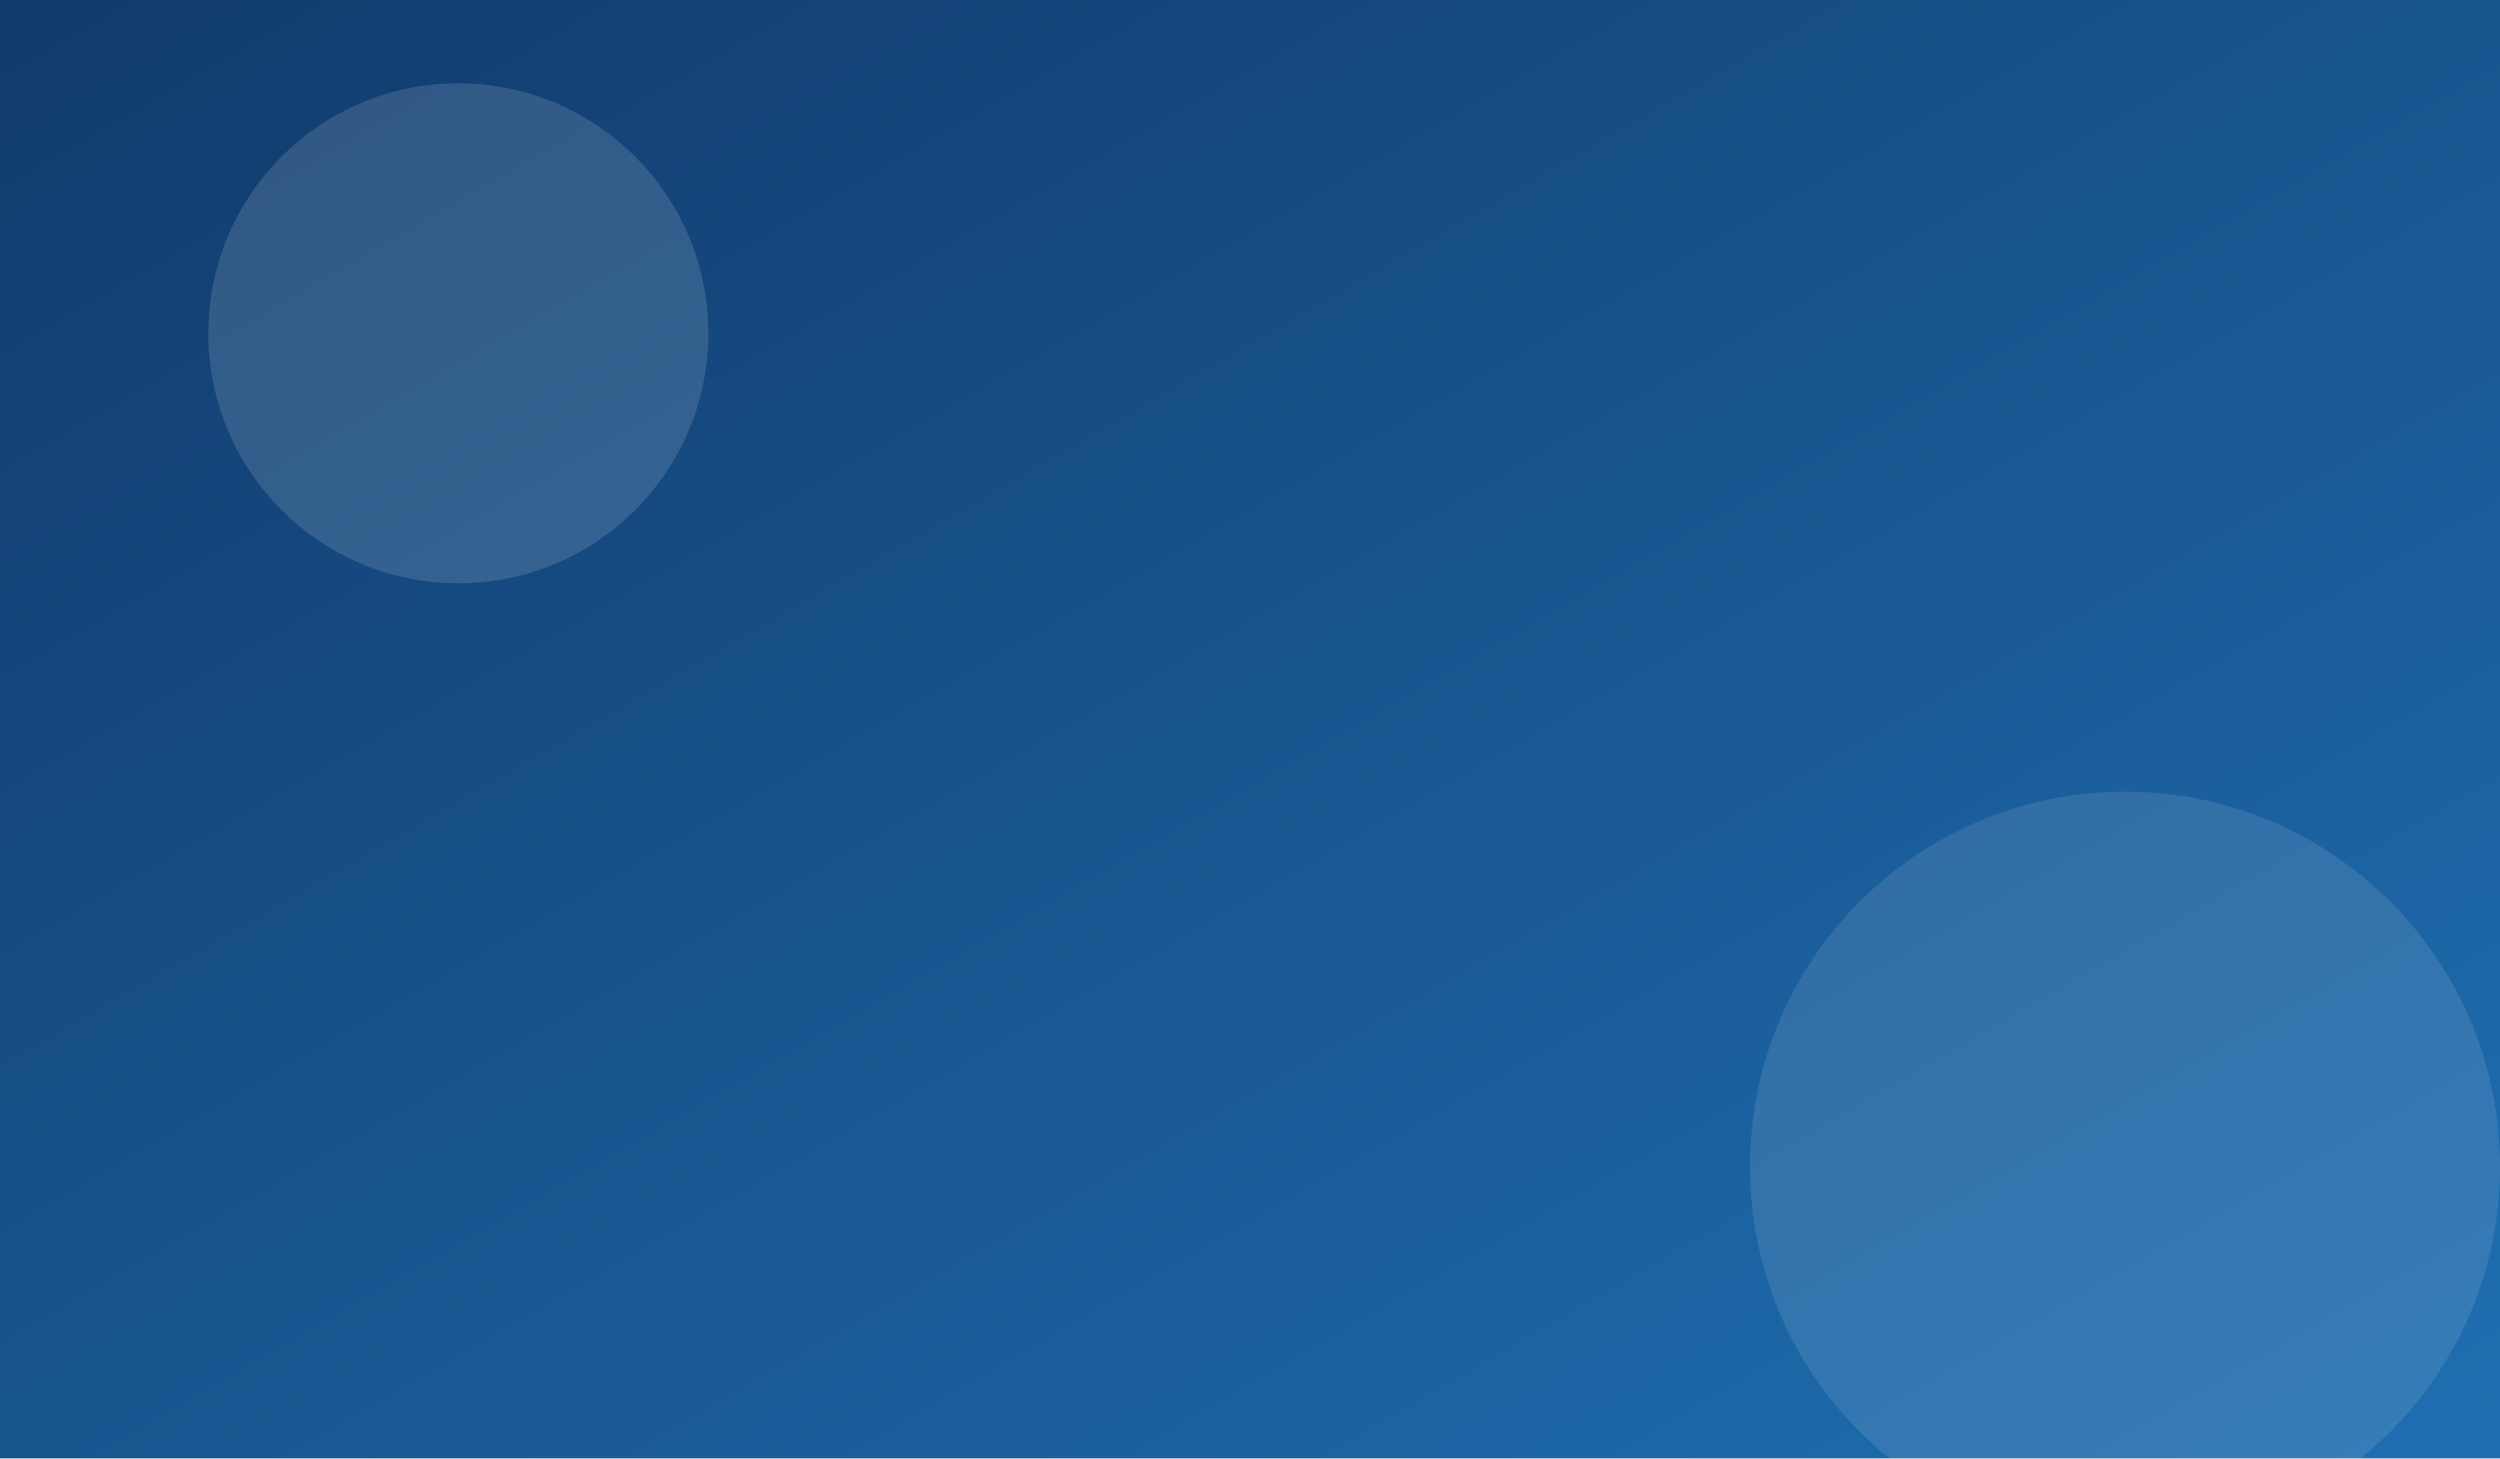
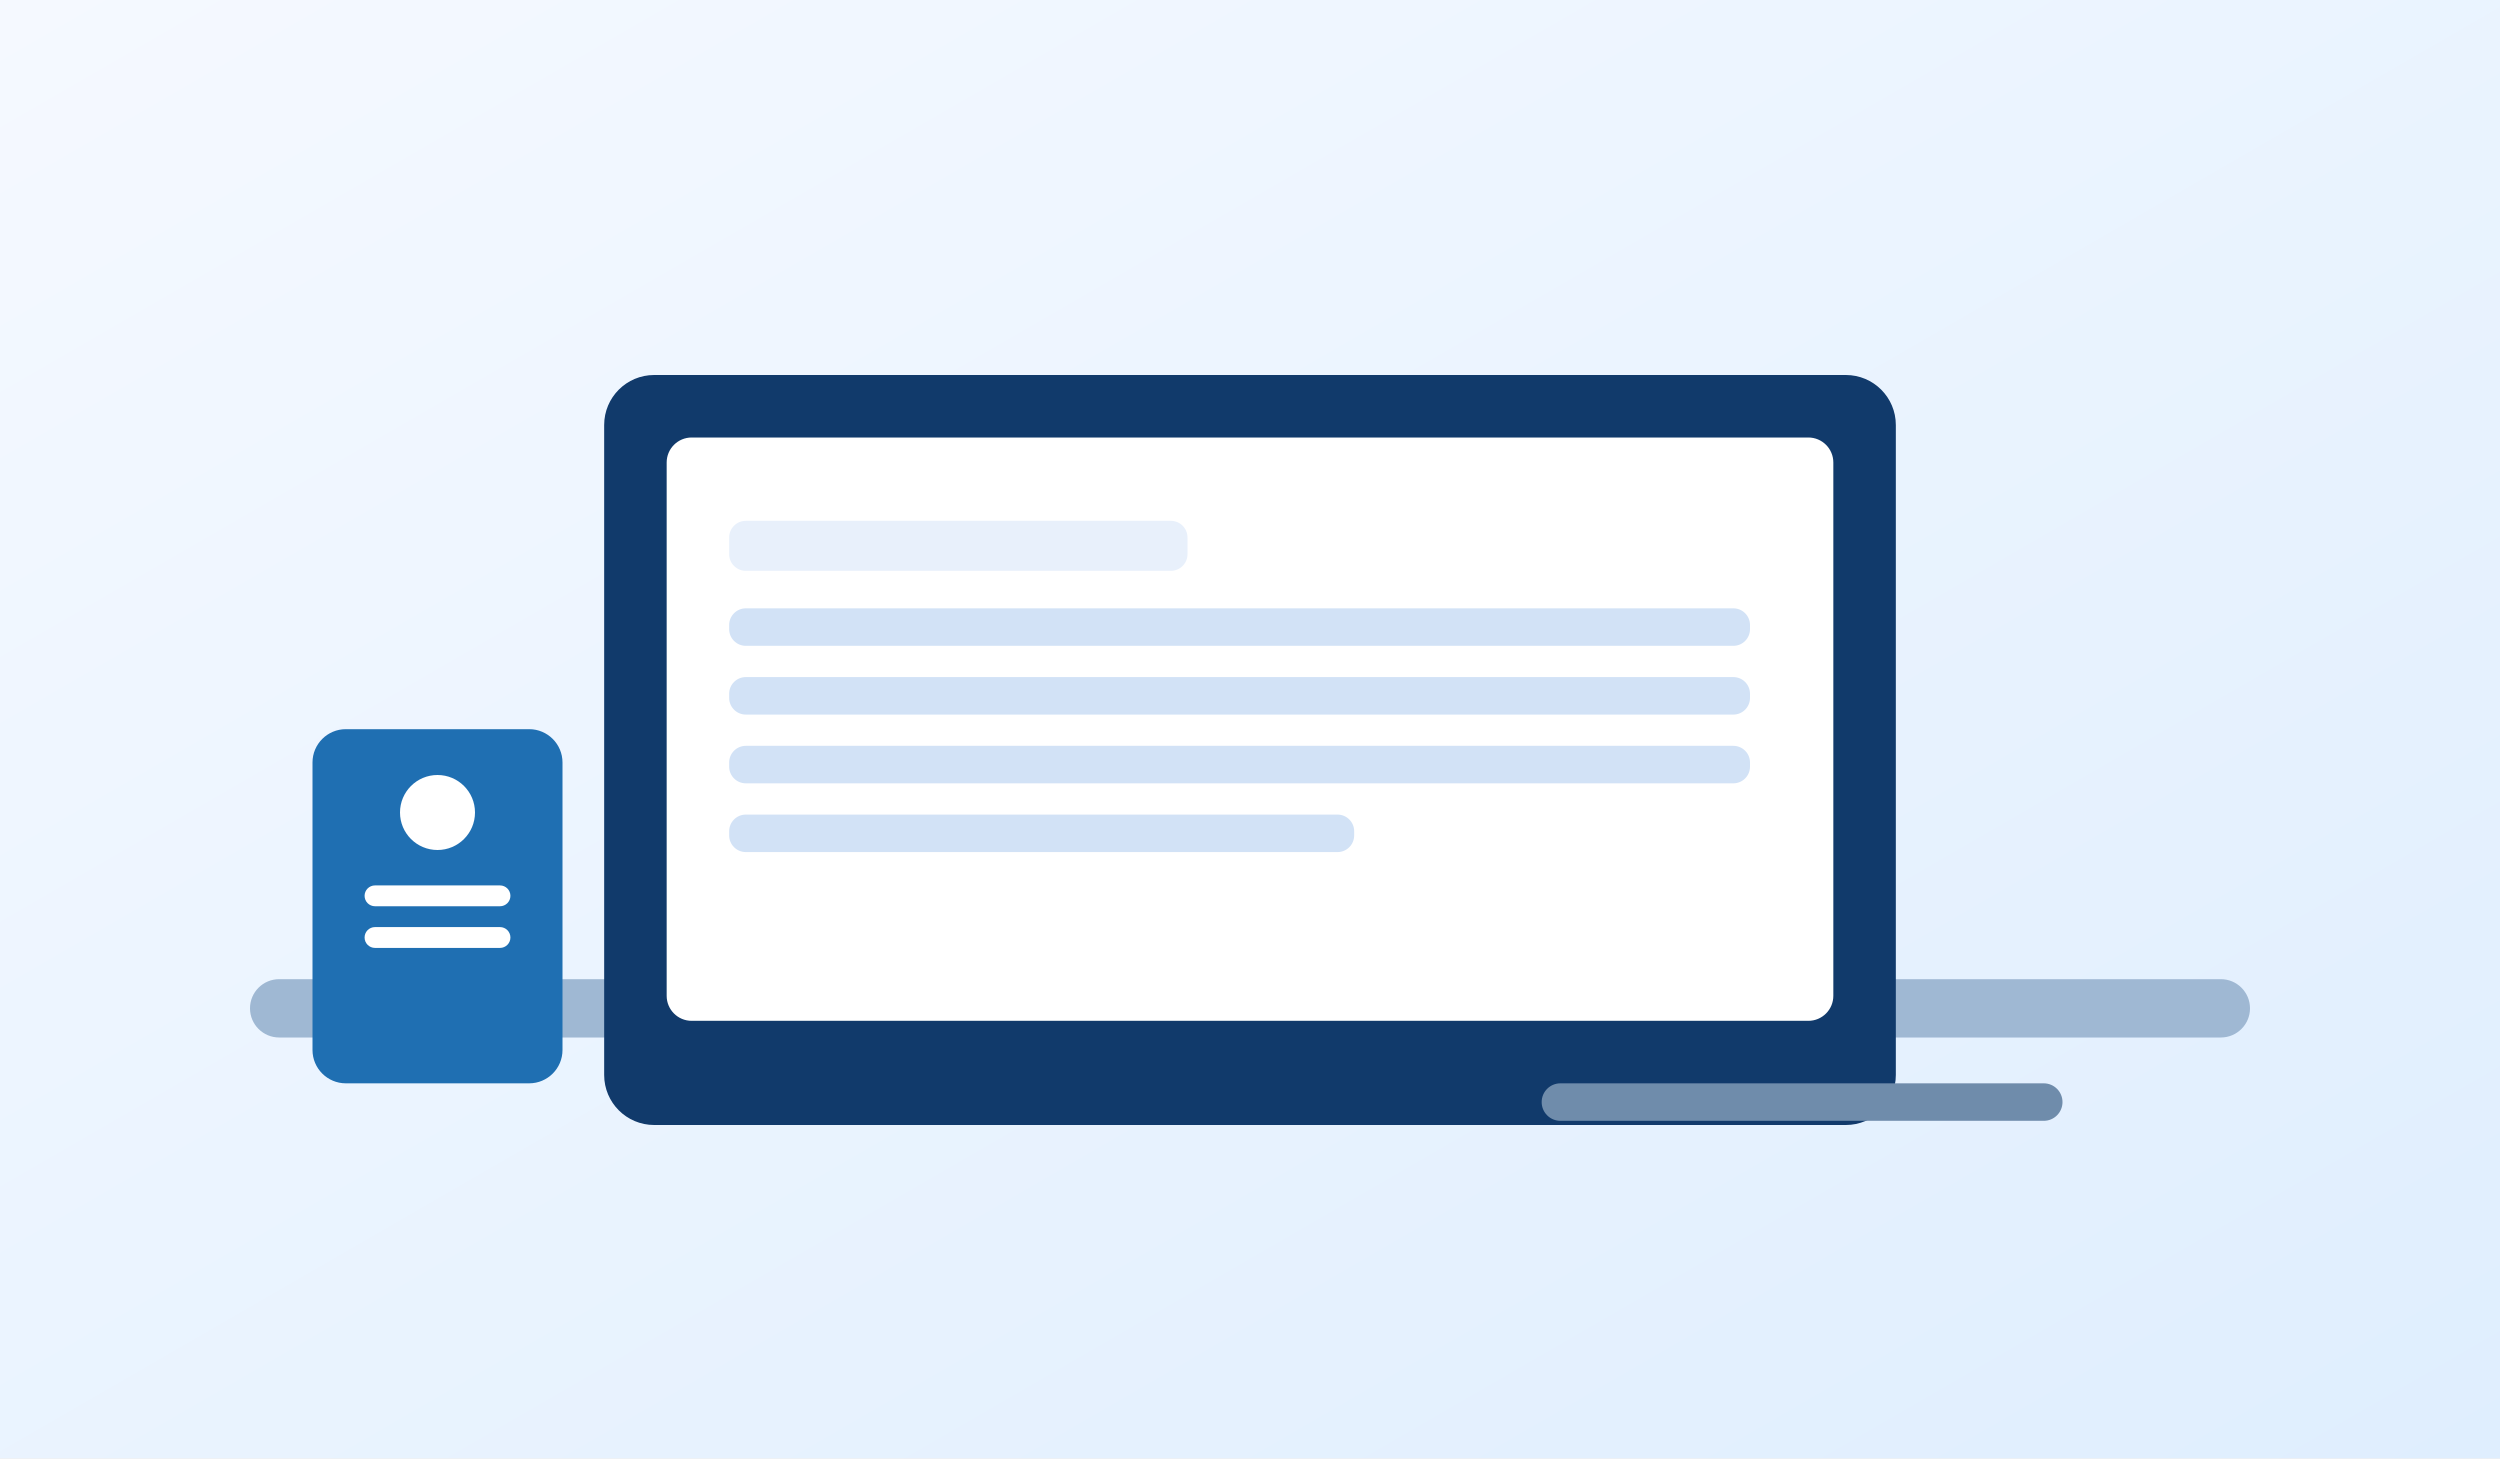
- <svg xmlns="http://www.w3.org/2000/svg" width="1200" height="700" viewBox="0 0 1200 700">
+ <svg xmlns="http://www.w3.org/2000/svg" width="1200" height="700" viewBox="0 0 1200 700" role="img" aria-labelledby="title desc">
  <defs>
-     <linearGradient id="g" x1="0" y1="0" x2="1" y2="1">
-       <stop offset="0%" stop-color="#113a6b" />
-       <stop offset="100%" stop-color="#1f6fb2" />
+     <linearGradient id="bg" x1="0" y1="0" x2="1" y2="1">
+       <stop offset="0%" stop-color="#f5f9ff" />
+       <stop offset="100%" stop-color="#dfeefe" />
    </linearGradient>
  </defs>
-   <rect width="1200" height="700" fill="url(#g)" />
-   <circle cx="220" cy="160" r="120" fill="#ffffff22" />
-   <circle cx="1020" cy="560" r="180" fill="#ffffff1a" />
+   <rect width="1200" height="700" fill="url(#bg)" />
+   <rect x="120" y="470" width="960" height="28" rx="14" fill="#9fb8d3" />
+   <rect x="290" y="180" width="620" height="360" rx="24" fill="#113a6b" />
+   <rect x="320" y="210" width="560" height="280" rx="12" fill="#ffffff" />
+   <rect x="350" y="250" width="220" height="24" rx="8" fill="#e8f0fb" />
+   <rect x="350" y="292" width="490" height="18" rx="8" fill="#d2e2f6" />
+   <rect x="350" y="325" width="490" height="18" rx="8" fill="#d2e2f6" />
+   <rect x="350" y="358" width="490" height="18" rx="8" fill="#d2e2f6" />
+   <rect x="350" y="391" width="300" height="18" rx="8" fill="#d2e2f6" />
+   <rect x="740" y="520" width="250" height="18" rx="9" fill="#6f8cab" />
+   <rect x="150" y="350" width="120" height="170" rx="16" fill="#1f6fb2" />
+   <circle cx="210" cy="390" r="18" fill="#fff" />
+   <rect x="175" y="425" width="70" height="10" rx="5" fill="#fff" />
+   <rect x="175" y="445" width="70" height="10" rx="5" fill="#fff" />
</svg>
